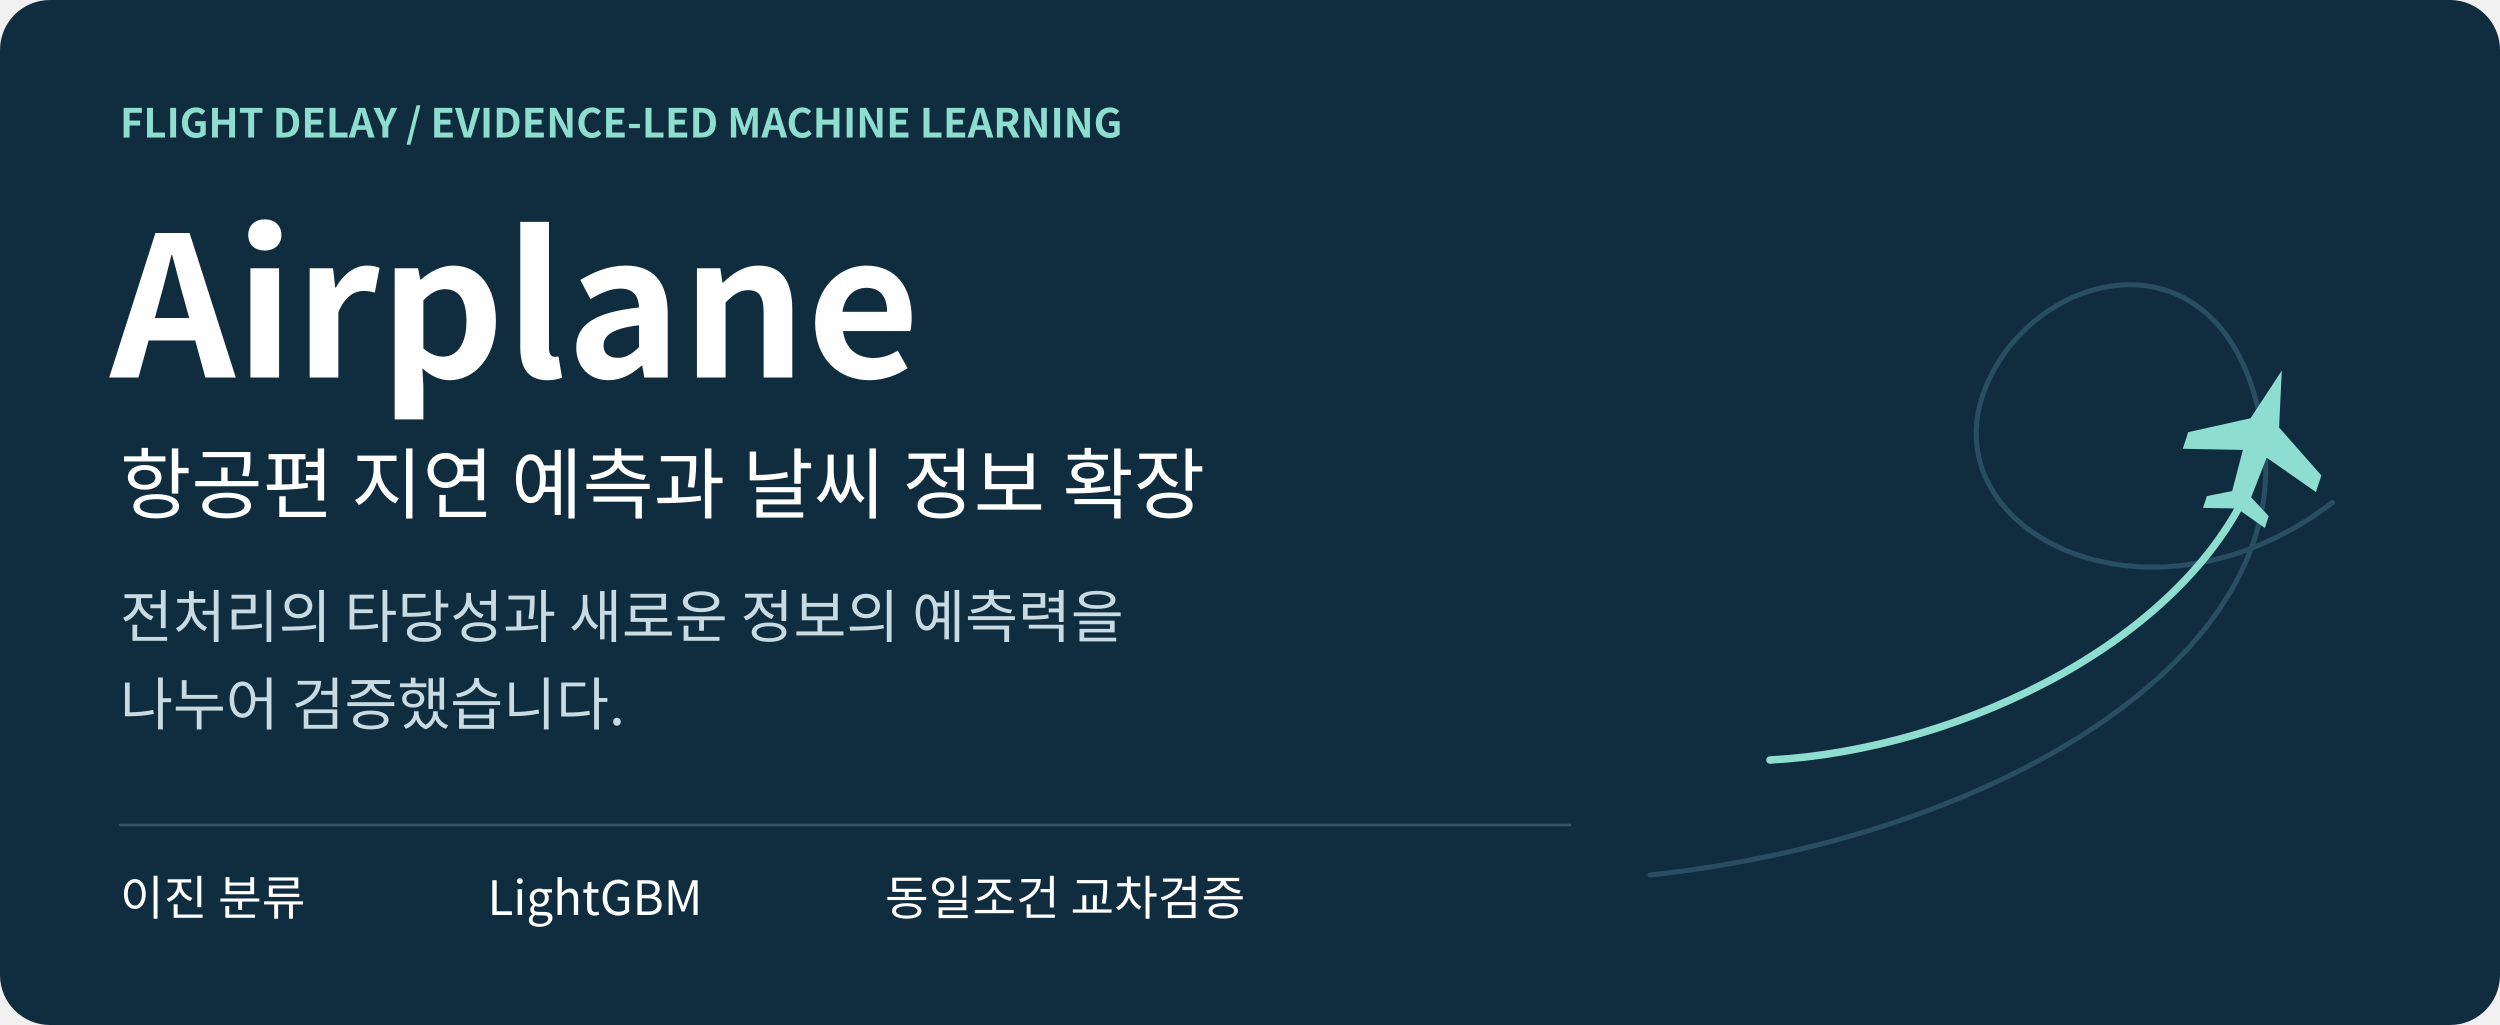
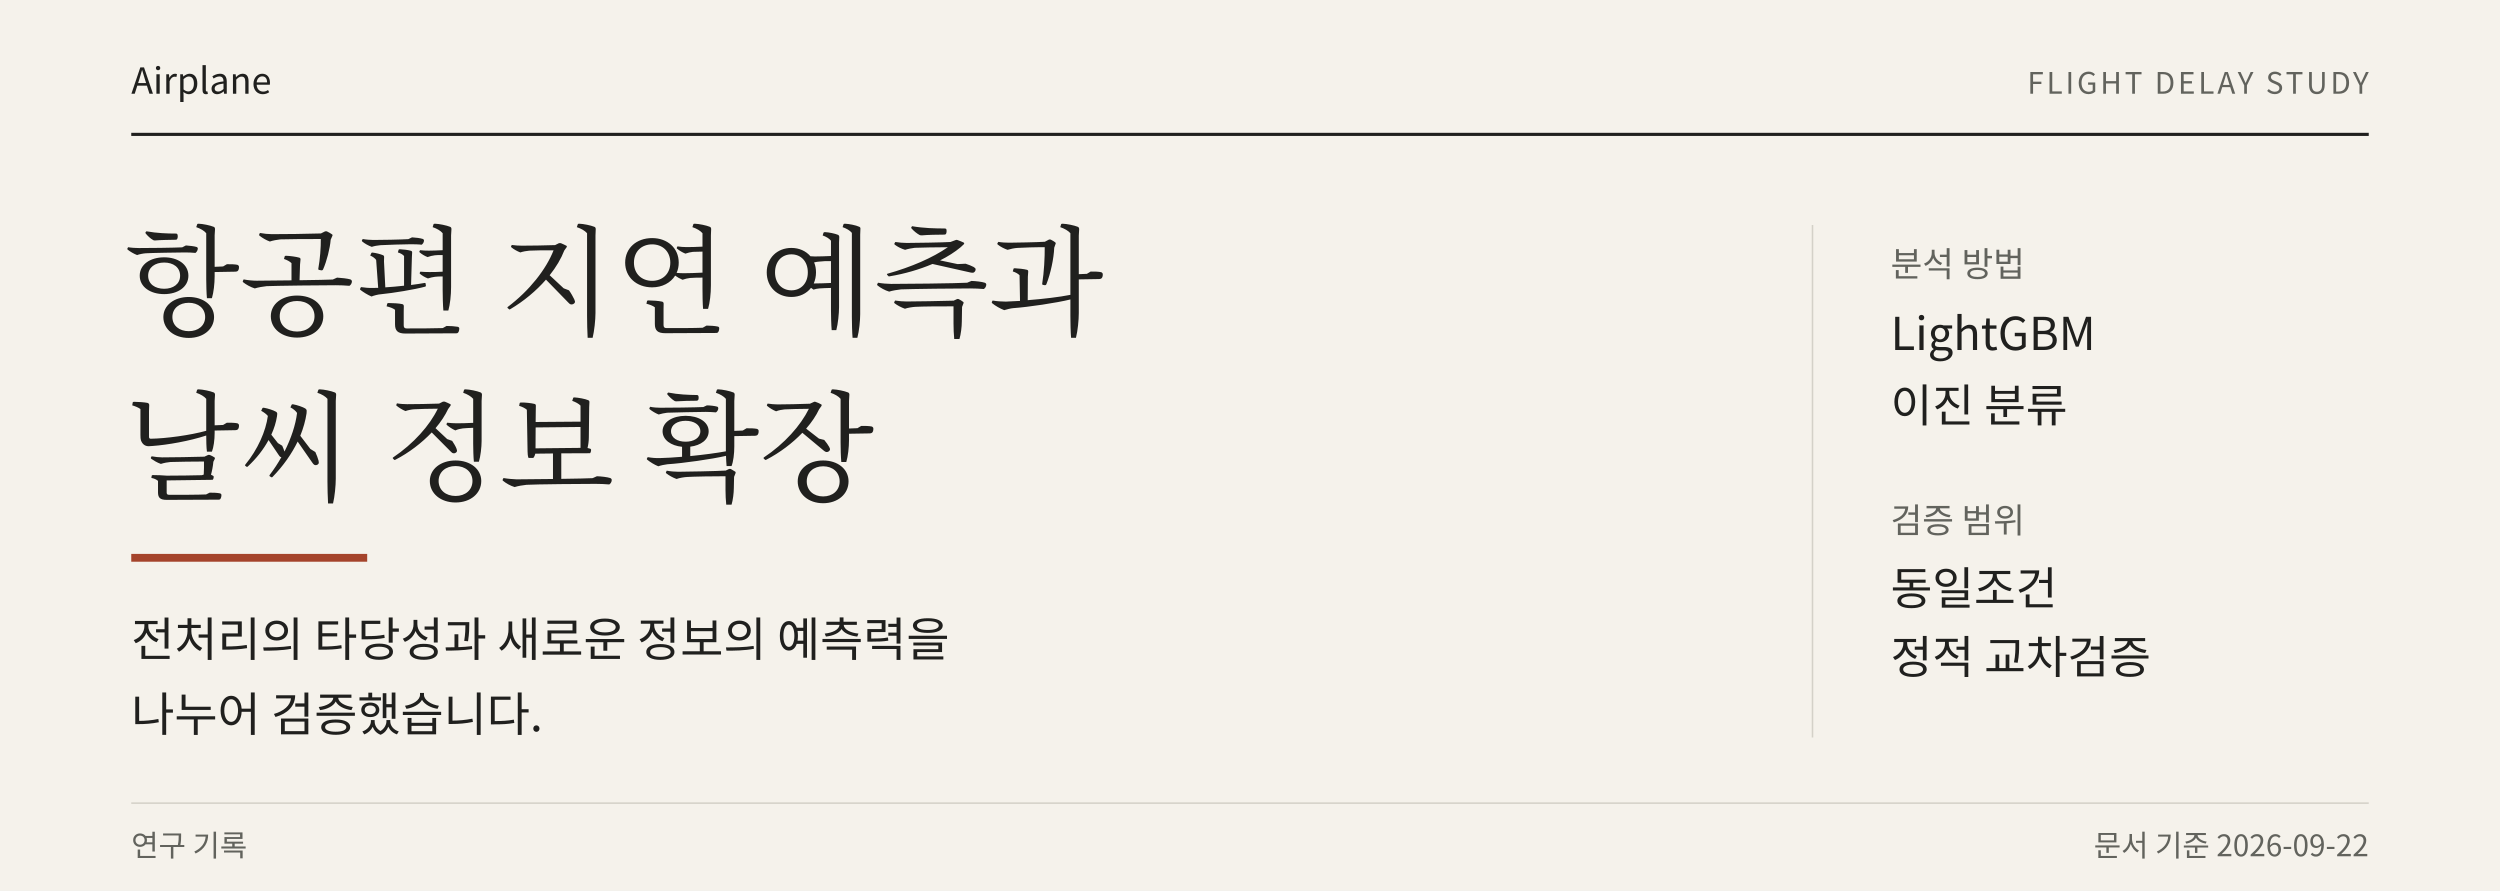
- <svg xmlns="http://www.w3.org/2000/svg" width="1000" height="410" viewBox="0 0 1000 410" role="img" aria-labelledby="title desc">
-   <style>text{font-family:"Noto Sans CJK KR","Malgun Gothic","Apple SD Gothic Neo",sans-serif;font-variant-numeric:tabular-nums}</style>
-   <rect x="0" y="0" width="1000" height="410" rx="20" fill="#102D40" />
-   <path d="M660 350 C800 335 925 260 904 167 C890 98 829 104 802 141 C757 204 853 262 933 201" fill="none" stroke="#294E61" stroke-width="2" stroke-linecap="round" stroke-linejoin="round" />
-   <path d="M708 304 C784 300 880 255 904 184" fill="none" stroke="#8EDDD1" stroke-width="3" stroke-linecap="round" stroke-linejoin="round" />
-   <g transform="translate(905 172) rotate(18)">
-     <path d="M0 -25 L6 -3 L28 10 L28 17 L5 10 L4 27 L13 32 L13 37 L0 33 L-13 37 L-13 32 L-4 27 L-5 10 L-28 17 L-28 10 L-6 -3 Z" fill="#8EDDD1" />
-   </g>
-   <text x="48" y="55" font-size="16" fill="#8EDDD1" font-weight="700">FLIGHT DELAY  /  EVIDENCE-LED MACHINE LEARNING</text>
-   <text x="44" y="151" font-size="78" fill="#FFFFFF" font-weight="700">Airplane</text>
-   <text x="48" y="205" font-size="31" fill="#FFFFFF" font-weight="500">항공편 지연 예측과 날씨 정보 확장</text>
-   <text x="48" y="255" font-size="23" fill="#C8DBE4" font-weight="400">전처리의 타당성과 새로운 정보의 예측력을</text>
-   <text x="48" y="290" font-size="23" fill="#C8DBE4" font-weight="400">나누어 검증했습니다.</text>
-   <path d="M48 330 L628 330" fill="none" stroke="#35566A" stroke-width="1" stroke-linecap="round" stroke-linejoin="round" />
-   <text x="48" y="366" font-size="19" fill="#FFFFFF" font-weight="500">이진 분류</text>
-   <text x="195" y="366" font-size="19" fill="#FFFFFF" font-weight="500">LightGBM</text>
-   <text x="354" y="366" font-size="19" fill="#FFFFFF" font-weight="500">동일조건 교차검증</text>
+ <svg xmlns="http://www.w3.org/2000/svg" width="1600" height="570" viewBox="0 0 1600 570" role="img" aria-labelledby="title desc">
+   <rect width="1600" height="570" fill="#F5F2EB" />
+   <text x="84" y="60" fill="#20201E" font-family="Noto Sans CJK KR, Malgun Gothic, Apple SD Gothic Neo, sans-serif" font-size="23" font-weight="500" text-anchor="start" style="font-variant-numeric:tabular-nums">Airplane</text>
+   <text x="1516" y="60" fill="#62635D" font-family="Noto Sans CJK KR, Malgun Gothic, Apple SD Gothic Neo, sans-serif" font-size="19" font-weight="400" text-anchor="end" style="font-variant-numeric:tabular-nums" letter-spacing="1.8">FLIGHT DELAY STUDY</text>
+   <line x1="84" y1="86" x2="1516" y2="86" stroke="#20201E" stroke-width="2" />
+   <text x="80" y="208" fill="#20201E" font-family="Noto Serif CJK KR, Nanum Myeongjo, Batang, serif" font-size="76" font-weight="500" text-anchor="start" style="font-variant-numeric:tabular-nums">항공편 지연 예측과</text>
+   <text x="80" y="314" fill="#20201E" font-family="Noto Serif CJK KR, Nanum Myeongjo, Batang, serif" font-size="76" font-weight="500" text-anchor="start" style="font-variant-numeric:tabular-nums">날씨 정보 확장</text>
+   <line x1="84" y1="357" x2="235" y2="357" stroke="#A5442B" stroke-width="5" />
+   <text x="84" y="420" fill="#20201E" font-family="Noto Sans CJK KR, Malgun Gothic, Apple SD Gothic Neo, sans-serif" font-size="30" font-weight="400" text-anchor="start" style="font-variant-numeric:tabular-nums">전처리의 타당성과 새로운 정보의 예측력을</text>
+   <text x="84" y="468" fill="#20201E" font-family="Noto Sans CJK KR, Malgun Gothic, Apple SD Gothic Neo, sans-serif" font-size="30" font-weight="400" text-anchor="start" style="font-variant-numeric:tabular-nums">나누어 검증했습니다.</text>
+   <line x1="1160" y1="144" x2="1160" y2="472" stroke="#D4D1C8" stroke-width="1" />
+   <text x="1210" y="177" fill="#62635D" font-family="Noto Sans CJK KR, Malgun Gothic, Apple SD Gothic Neo, sans-serif" font-size="22" font-weight="400" text-anchor="start" style="font-variant-numeric:tabular-nums">분석 방법</text>
+   <text x="1210" y="224" fill="#20201E" font-family="Noto Sans CJK KR, Malgun Gothic, Apple SD Gothic Neo, sans-serif" font-size="29" font-weight="500" text-anchor="start" style="font-variant-numeric:tabular-nums">LightGBM</text>
+   <text x="1210" y="270" fill="#20201E" font-family="Noto Sans CJK KR, Malgun Gothic, Apple SD Gothic Neo, sans-serif" font-size="29" font-weight="500" text-anchor="start" style="font-variant-numeric:tabular-nums">이진 분류</text>
+   <text x="1210" y="341" fill="#62635D" font-family="Noto Sans CJK KR, Malgun Gothic, Apple SD Gothic Neo, sans-serif" font-size="22" font-weight="400" text-anchor="start" style="font-variant-numeric:tabular-nums">검증 범위</text>
+   <text x="1210" y="387" fill="#20201E" font-family="Noto Sans CJK KR, Malgun Gothic, Apple SD Gothic Neo, sans-serif" font-size="29" font-weight="500" text-anchor="start" style="font-variant-numeric:tabular-nums">동일조건</text>
+   <text x="1210" y="431" fill="#20201E" font-family="Noto Sans CJK KR, Malgun Gothic, Apple SD Gothic Neo, sans-serif" font-size="29" font-weight="500" text-anchor="start" style="font-variant-numeric:tabular-nums">정적 교차검증</text>
+   <line x1="84" y1="514" x2="1516" y2="514" stroke="#D4D1C8" stroke-width="1" />
+   <text x="84" y="548" fill="#62635D" font-family="Noto Sans CJK KR, Malgun Gothic, Apple SD Gothic Neo, sans-serif" font-size="19" font-weight="400" text-anchor="start" style="font-variant-numeric:tabular-nums">연구 기록</text>
+   <text x="1516" y="548" fill="#62635D" font-family="Noto Sans CJK KR, Malgun Gothic, Apple SD Gothic Neo, sans-serif" font-size="19" font-weight="400" text-anchor="end" style="font-variant-numeric:tabular-nums">문서 기준 2026-09-22</text>
</svg>
